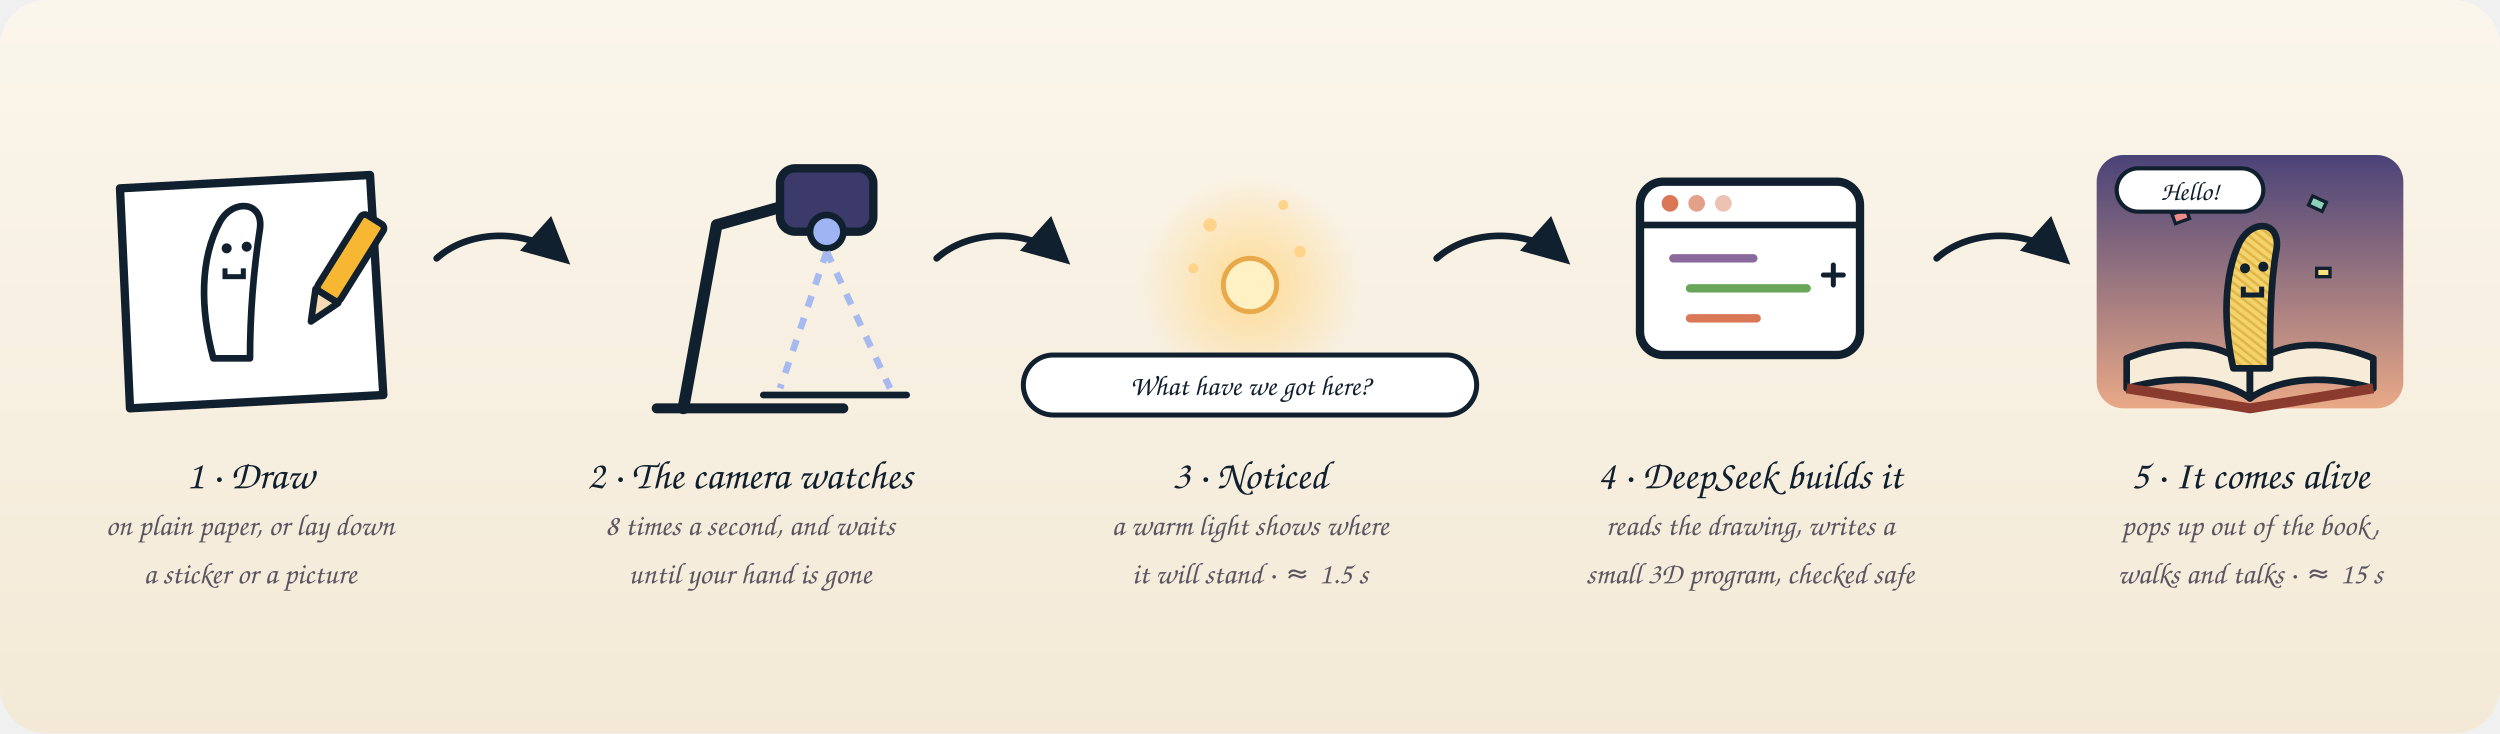
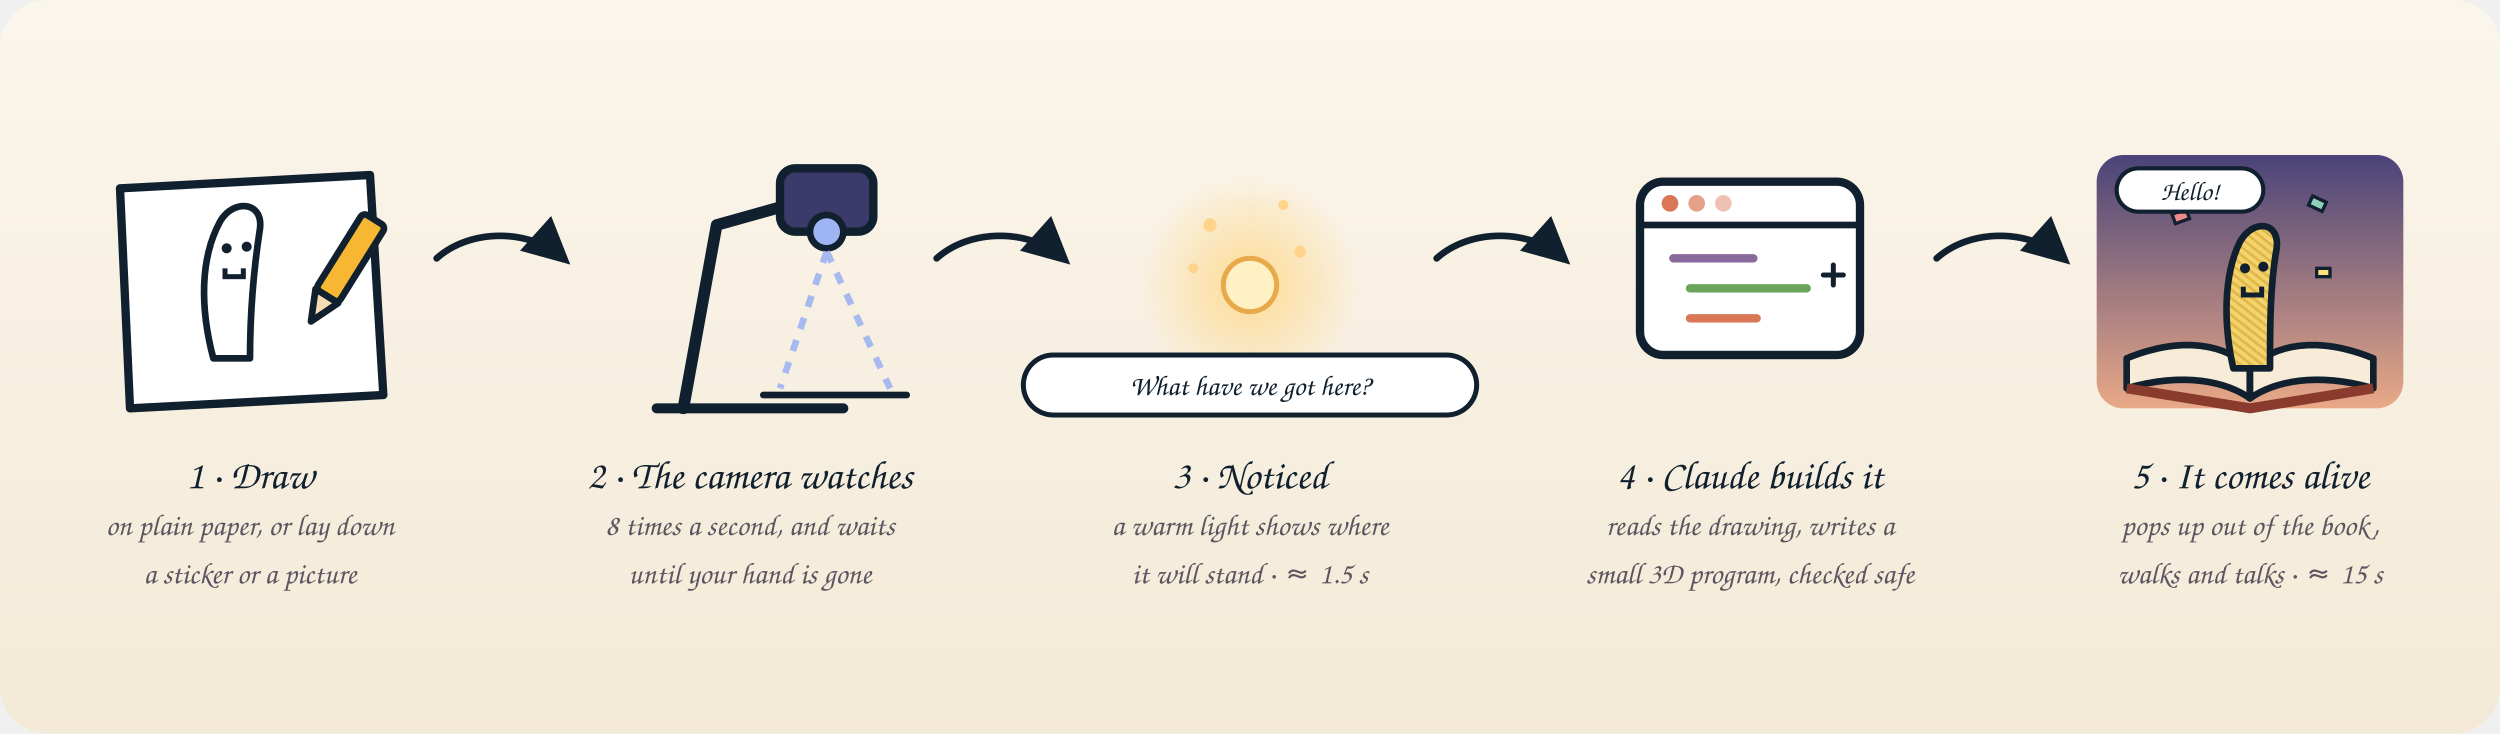
<svg xmlns="http://www.w3.org/2000/svg" viewBox="0 0 1500 440" role="img" aria-labelledby="t d">
  <defs>
    <linearGradient id="bg" x1="0" y1="0" x2="0" y2="1">
      <stop offset="0" stop-color="#fbf6ec" />
      <stop offset="1" stop-color="#f3e9d6" />
    </linearGradient>
    <linearGradient id="dusk" x1="0" y1="0" x2="0" y2="1">
      <stop offset="0" stop-color="#4a4378" />
      <stop offset="1" stop-color="#e9a987" />
    </linearGradient>
    <radialGradient id="glow" cx="0.5" cy="0.5" r="0.5">
      <stop offset="0" stop-color="#ffd88a" stop-opacity="0.9" />
      <stop offset="1" stop-color="#ffd88a" stop-opacity="0" />
    </radialGradient>
    <pattern id="pencil" width="8" height="8" patternUnits="userSpaceOnUse" patternTransform="rotate(38)">
      <rect width="8" height="8" fill="#f3d36b" />
      <path d="M0 2 H8 M0 6 H8" stroke="#d9a93a" stroke-width="1.5" opacity="0.7" />
    </pattern>
    <marker id="arrow" viewBox="0 0 10 10" refX="8" refY="5" markerWidth="7" markerHeight="7" orient="auto-start-reverse">
      <path d="M0 0 L10 5 L0 10 z" fill="#10202e" />
    </marker>
  </defs>
  <rect x="0" y="0" width="1500" height="440" rx="28" fill="url(#bg)" />
  <g font-family="'Patrick Hand', 'Comic Neue', 'Segoe Print', 'Chalkboard SE', cursive" fill="#10202e" text-anchor="middle">
    <g transform="translate(150 175)">
      <path d="M-78 -62 L72 -70 L80 62 L-72 70 Z" fill="#ffffff" stroke="#10202e" stroke-width="5" stroke-linejoin="round" />
      <path d="M-22 40 C -30 10, -30 -20, -18 -42 C -10 -56, 8 -54, 6 -38 C 2 -12, 0 14, 0 40 Z" fill="none" stroke="#10202e" stroke-width="4" stroke-linejoin="round" />
      <circle cx="-14" cy="-26" r="3" fill="#10202e" />
      <circle cx="-2" cy="-27" r="3" fill="#10202e" />
      <path d="M-15 -14 v5 h11 v-5" fill="none" stroke="#10202e" stroke-width="3" />
      <g transform="translate(44 6) rotate(32)">
        <rect x="-8" y="-58" width="16" height="54" rx="3" fill="#f7b733" stroke="#10202e" stroke-width="4" />
        <path d="M-8 -4 L0 14 L8 -4 Z" fill="#f6dcb4" stroke="#10202e" stroke-width="4" stroke-linejoin="round" />
      </g>
      <text y="118" font-size="24">1 · Draw</text>
      <text y="146" font-size="18" fill="#5a5560">on plain paper, or lay down</text>
      <text y="175" font-size="18" fill="#5a5560">a sticker or a picture</text>
    </g>
    <g transform="translate(450 175)">
      <path d="M-56 70 h112" stroke="#10202e" stroke-width="6" stroke-linecap="round" />
      <path d="M-40 70 L-20 -40 L30 -54" fill="none" stroke="#10202e" stroke-width="7" stroke-linecap="round" stroke-linejoin="round" />
      <rect x="18" y="-74" width="56" height="38" rx="9" fill="#3b3a6b" stroke="#10202e" stroke-width="5" />
      <circle cx="46" cy="-36" r="10" fill="#9fb4f2" stroke="#10202e" stroke-width="4" />
      <path d="M46 -24 L18 58 M46 -24 L84 58" stroke="#9fb4f2" stroke-width="4" stroke-dasharray="7 7" opacity="0.9" />
      <path d="M8 62 h86" stroke="#10202e" stroke-width="4" stroke-linecap="round" />
      <text y="118" font-size="24">2 · The camera watches</text>
      <text y="146" font-size="18" fill="#5a5560">8 times a second, and waits</text>
      <text y="175" font-size="18" fill="#5a5560">until your hand is gone</text>
    </g>
    <g transform="translate(750 175)">
      <circle cx="0" cy="-4" r="66" fill="url(#glow)" />
      <circle cx="0" cy="-4" r="16" fill="#fff1c4" stroke="#e8a94a" stroke-width="3" />
      <g fill="#ffd38a">
        <circle cx="-24" cy="-40" r="4" />
        <circle cx="20" cy="-52" r="3" />
        <circle cx="30" cy="-24" r="3.5" />
        <circle cx="-34" cy="-14" r="3" />
      </g>
      <rect x="-136" y="38" width="272" height="36" rx="18" fill="#ffffff" stroke="#10202e" stroke-width="3" />
      <text y="62" font-size="17">What have we got here?</text>
      <text y="118" font-size="24">3 · Noticed</text>
      <text y="146" font-size="18" fill="#5a5560">a warm light shows where</text>
      <text y="175" font-size="18" fill="#5a5560">it will stand · ≈ 1.5 s</text>
    </g>
    <g transform="translate(1050 175)">
      <rect x="-66" y="-66" width="132" height="104" rx="14" fill="#ffffff" stroke="#10202e" stroke-width="5" />
      <path d="M-66 -40 h132" stroke="#10202e" stroke-width="4" />
      <g fill="#d97757">
        <circle cx="-48" cy="-53" r="5" />
        <circle cx="-32" cy="-53" r="5" opacity="0.7" />
        <circle cx="-16" cy="-53" r="5" opacity="0.45" />
      </g>
      <g stroke-width="5" stroke-linecap="round">
        <path d="M-46 -20 h48" stroke="#8a6a9c" />
        <path d="M-36 -2 h70" stroke="#6aa65a" />
        <path d="M-36 16 h40" stroke="#d97757" />
        <path d="M-46 34 h60" stroke="#8a6a9c" opacity="0" />
      </g>
      <path d="M44 -10 l12 0 M50 -16 l0 12" stroke="#10202e" stroke-width="3" stroke-linecap="round" />
-       <text y="118" font-size="24">4 · DeepSeek builds it</text>
+       <text y="118" font-size="24">4 · Claude builds it</text>
      <text y="146" font-size="18" fill="#5a5560">reads the drawing, writes a</text>
      <text y="175" font-size="18" fill="#5a5560">small 3D program, checked safe</text>
    </g>
    <g transform="translate(1350 175)">
      <rect x="-92" y="-82" width="184" height="152" rx="16" fill="url(#dusk)" />
      <path d="M-74 40 C -40 26, -14 32, 0 46 L0 64 C -14 54, -40 48, -74 58 Z" fill="#f6ecd8" stroke="#10202e" stroke-width="4" stroke-linejoin="round" />
      <path d="M74 40 C 40 26, 14 32, 0 46 L0 64 C 14 54, 40 48, 74 58 Z" fill="#f6ecd8" stroke="#10202e" stroke-width="4" stroke-linejoin="round" />
      <path d="M-74 58 L0 70 L74 58" fill="none" stroke="#8a3b2e" stroke-width="6" stroke-linejoin="round" />
      <path d="M-10 46 C -16 20, -16 -10, -6 -30 C 2 -44, 18 -42, 16 -26 C 12 -4, 12 22, 12 46 Z" fill="url(#pencil)" stroke="#10202e" stroke-width="4" stroke-linejoin="round" />
      <circle cx="-3" cy="-14" r="3" fill="#10202e" />
      <circle cx="8" cy="-15" r="3" fill="#10202e" />
      <path d="M-4 -3 v5 h11 v-5" fill="none" stroke="#10202e" stroke-width="3" />
      <g stroke="#10202e" stroke-width="2">
        <rect x="-46" y="-48" width="9" height="6" fill="#f08a8a" transform="rotate(-20 -42 -45)" />
        <rect x="36" y="-56" width="9" height="6" fill="#8fd1b8" transform="rotate(25 40 -53)" />
        <rect x="40" y="-14" width="8" height="5" fill="#ffe27a" />
      </g>
      <rect x="-80" y="-74" width="88" height="26" rx="13" fill="#ffffff" stroke="#10202e" stroke-width="2.5" />
      <text x="-36" y="-55" font-size="16">Hello!</text>
      <text y="118" font-size="24">5 · It comes alive</text>
      <text y="146" font-size="18" fill="#5a5560">pops up out of the book,</text>
      <text y="175" font-size="18" fill="#5a5560">walks and talks · ≈ 15 s</text>
    </g>
    <g stroke="#10202e" stroke-width="4" fill="none" stroke-linecap="round" marker-end="url(#arrow)">
      <path d="M262 155 C 282 137, 318 137, 338 155" />
      <path d="M562 155 C 582 137, 618 137, 638 155" />
      <path d="M862 155 C 882 137, 918 137, 938 155" />
      <path d="M1162 155 C 1182 137, 1218 137, 1238 155" />
    </g>
  </g>
</svg>
